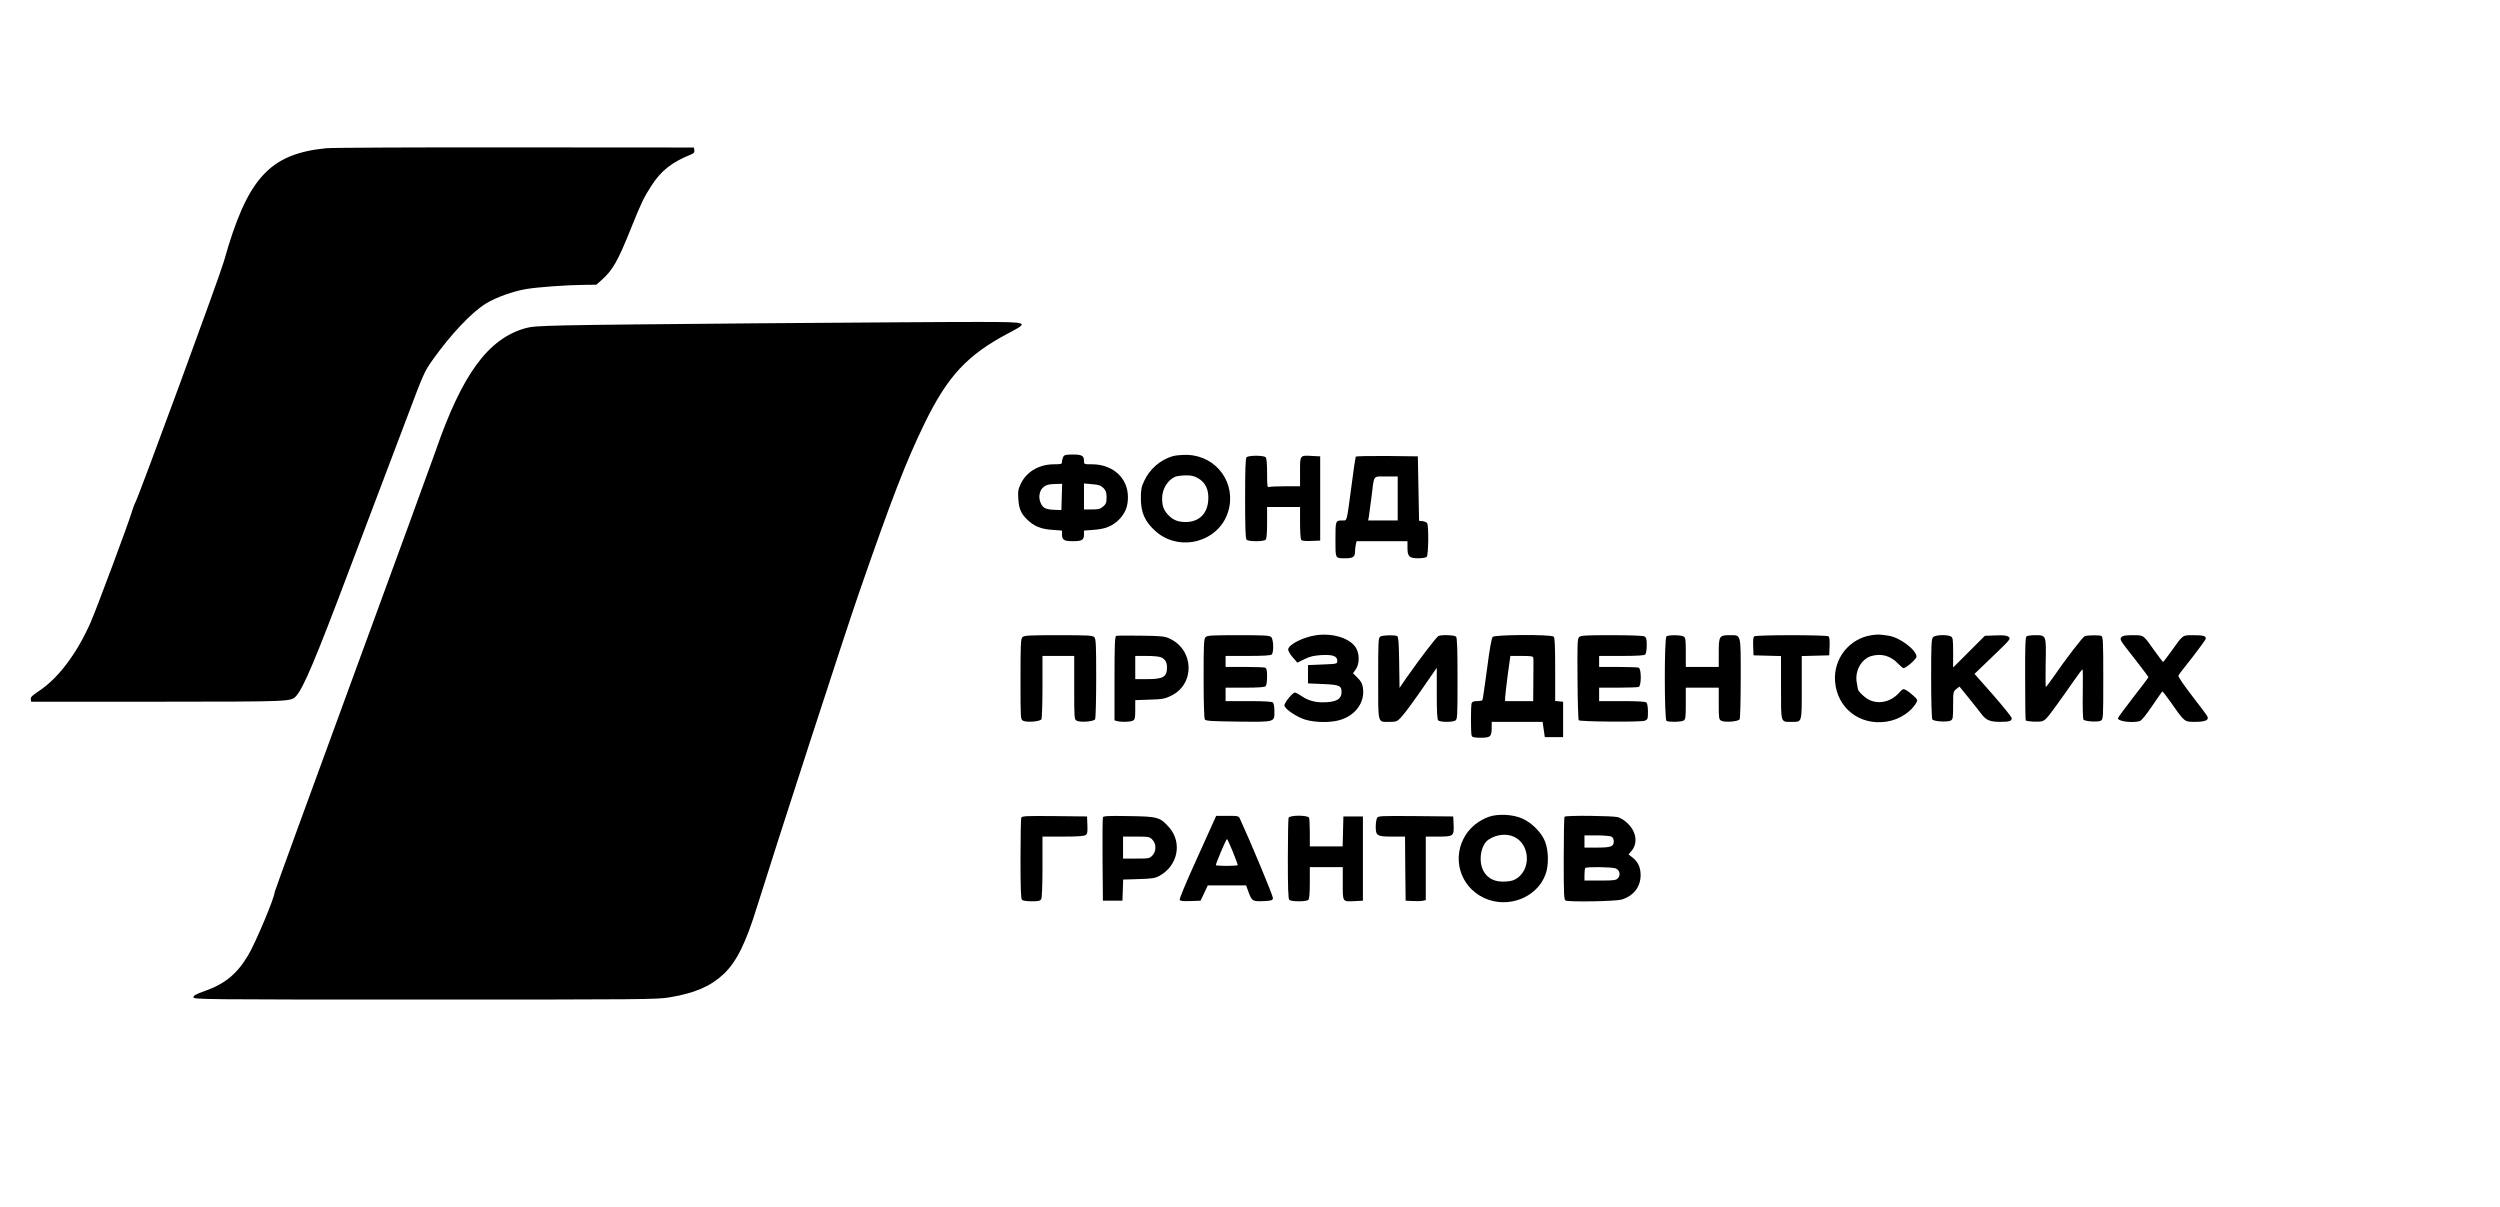
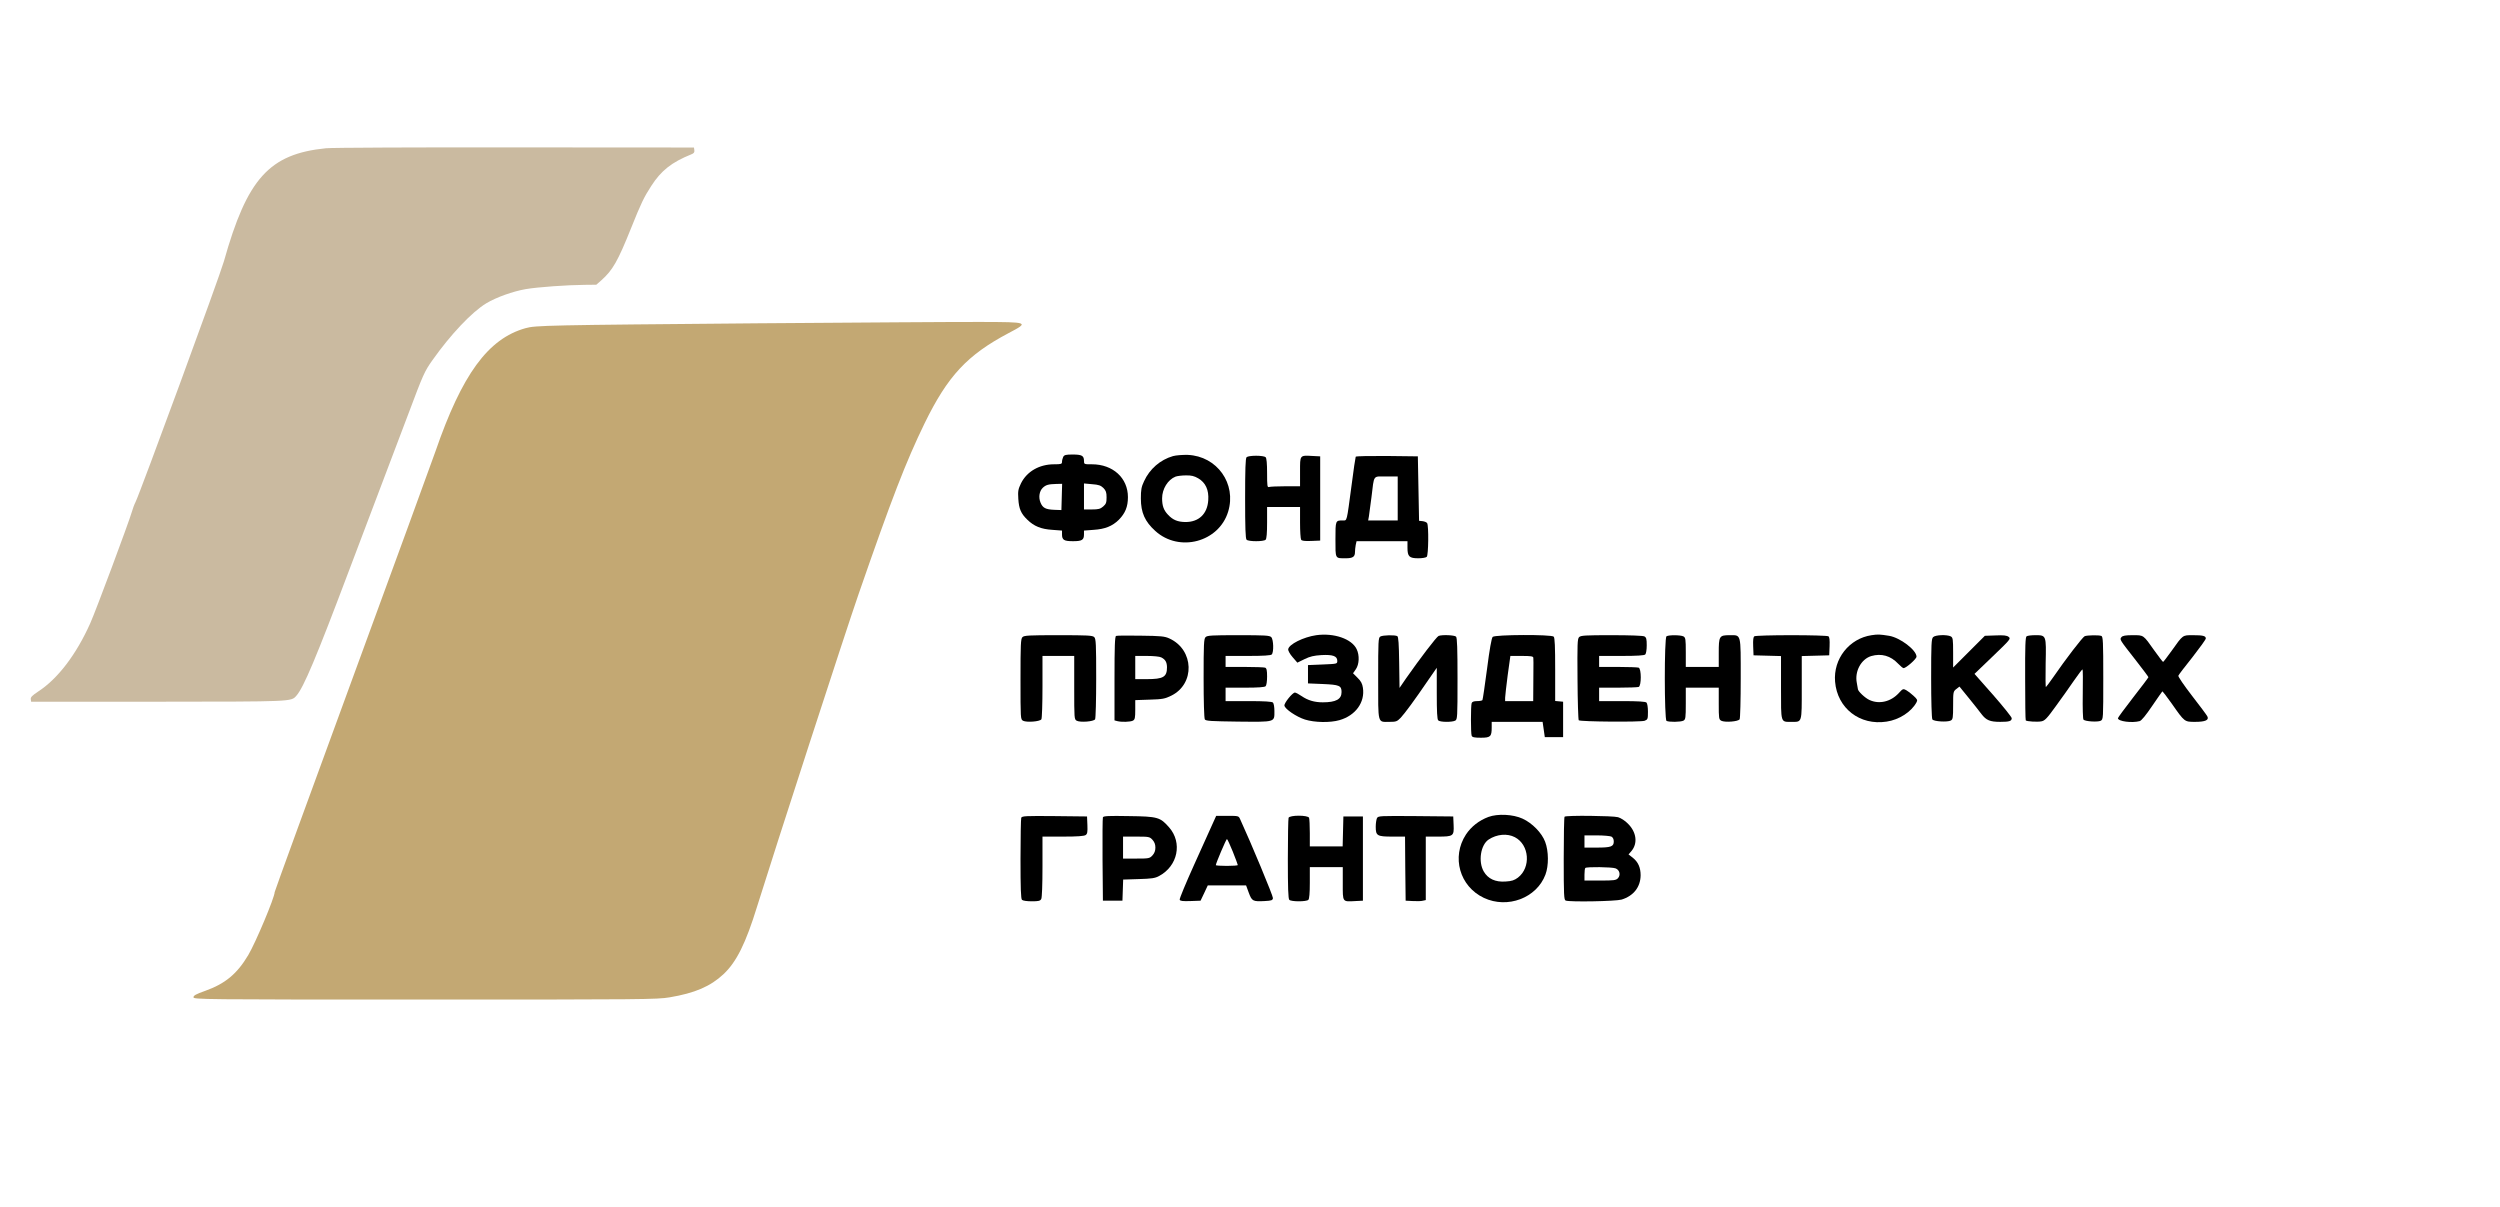
<svg xmlns="http://www.w3.org/2000/svg" version="1.0" width="261pt" height="126pt" viewBox="0 0 2048 842" preserveAspectRatio="xMidYMid meet">
  <g transform="translate(0,842) scale(0.1,-0.1)" fill="#000000" stroke="none">
-     <path d="M2670 7939 c-464 -47 -645 -247 -836 -927 -34 -121 -687 -1898 -724 -1972 -10 -19 -23 -55 -30 -80 -25 -86 -293 -806 -341 -913 -114 -255 -266 -455 -427 -559 -48 -32 -62 -46 -60 -62 l3 -21 1040 0 c1103 1 1089 0 1132 48 60 67 162 309 438 1042 158 418 302 798 320 845 18 47 91 238 161 425 121 322 131 345 196 437 150 212 324 396 442 467 81 49 219 98 323 116 100 17 341 34 483 35 l95 1 42 37 c92 82 134 155 243 427 82 205 106 254 165 345 81 126 167 194 328 259 21 8 28 17 25 34 l-3 22 -1465 1 c-806 1 -1503 -2 -1550 -7z" />
-     <path d="M6210 6505 c-1736 -15 -1823 -17 -1905 -40 -307 -86 -520 -378 -738 -1010 -31 -88 -339 -933 -686 -1878 -347 -946 -631 -1725 -631 -1732 0 -43 -155 -412 -216 -515 -92 -155 -189 -235 -354 -294 -74 -26 -95 -38 -95 -52 0 -18 56 -19 1895 -19 1794 0 1901 1 2004 18 209 35 336 90 443 190 106 100 182 251 276 557 142 457 724 2250 830 2555 273 788 388 1085 541 1400 190 389 349 560 689 740 169 89 168 90 -228 91 -182 1 -1003 -5 -1825 -11z" />
+     <path fill=" #cabaa0" d="M2670 7939 c-464 -47 -645 -247 -836 -927 -34 -121 -687 -1898 -724 -1972 -10 -19 -23 -55 -30 -80 -25 -86 -293 -806 -341 -913 -114 -255 -266 -455 -427 -559 -48 -32 -62 -46 -60 -62 l3 -21 1040 0 c1103 1 1089 0 1132 48 60 67 162 309 438 1042 158 418 302 798 320 845 18 47 91 238 161 425 121 322 131 345 196 437 150 212 324 396 442 467 81 49 219 98 323 116 100 17 341 34 483 35 l95 1 42 37 c92 82 134 155 243 427 82 205 106 254 165 345 81 126 167 194 328 259 21 8 28 17 25 34 l-3 22 -1465 1 c-806 1 -1503 -2 -1550 -7z" />
+     <path fill=" #c3a873" d="M6210 6505 c-1736 -15 -1823 -17 -1905 -40 -307 -86 -520 -378 -738 -1010 -31 -88 -339 -933 -686 -1878 -347 -946 -631 -1725 -631 -1732 0 -43 -155 -412 -216 -515 -92 -155 -189 -235 -354 -294 -74 -26 -95 -38 -95 -52 0 -18 56 -19 1895 -19 1794 0 1901 1 2004 18 209 35 336 90 443 190 106 100 182 251 276 557 142 457 724 2250 830 2555 273 788 388 1085 541 1400 190 389 349 560 689 740 169 89 168 90 -228 91 -182 1 -1003 -5 -1825 -11z" />
    <path d="M8710 5411 c-5 -11 -10 -29 -10 -40 0 -19 -6 -21 -65 -21 -121 0 -223 -59 -271 -156 -23 -48 -26 -63 -22 -127 5 -82 22 -121 74 -171 55 -54 113 -77 204 -83 l80 -6 0 -31 c0 -46 16 -56 90 -56 74 0 90 10 90 56 l0 31 79 6 c93 6 153 30 206 82 53 54 75 107 75 186 0 157 -123 269 -295 269 -64 0 -65 0 -65 28 0 42 -17 52 -92 52 -56 0 -69 -3 -78 -19z m-12 -328 l-3 -108 -58 2 c-71 3 -95 15 -113 59 -18 43 -10 95 19 122 26 24 46 29 110 31 l48 1 -3 -107z m341 73 c21 -22 26 -36 26 -77 0 -43 -4 -54 -28 -75 -23 -20 -39 -24 -93 -24 l-64 0 0 106 0 107 66 -6 c54 -4 71 -10 93 -31z" />
    <path d="M9609 5417 c-104 -30 -191 -105 -237 -206 -22 -46 -26 -71 -26 -141 0 -116 33 -189 118 -266 196 -178 521 -92 597 158 70 229 -91 455 -331 465 -41 1 -96 -3 -121 -10z m207 -182 c60 -35 88 -95 82 -179 -7 -113 -78 -180 -188 -179 -63 1 -102 17 -142 60 -35 37 -48 73 -48 134 0 77 47 153 110 178 14 5 52 10 84 10 46 1 69 -5 102 -24z" />
    <path d="M10212 5408 c-9 -9 -12 -98 -12 -338 0 -240 3 -329 12 -338 16 -16 140 -16 156 0 8 8 12 54 12 140 l0 128 135 0 135 0 0 -127 c0 -71 4 -134 9 -141 5 -9 29 -12 82 -10 l74 3 0 345 0 345 -60 3 c-109 6 -105 10 -105 -128 l0 -120 -119 0 c-66 0 -126 -3 -135 -6 -14 -5 -16 8 -16 113 0 79 -4 123 -12 131 -7 7 -40 12 -78 12 -38 0 -71 -5 -78 -12z" />
    <path d="M11106 5412 c-2 -4 -19 -113 -35 -242 -40 -298 -35 -280 -70 -280 -61 0 -61 1 -61 -155 0 -162 -4 -155 84 -155 58 0 76 12 76 51 0 14 3 41 6 58 l7 31 208 0 209 0 0 -54 c0 -72 15 -86 89 -86 31 0 62 5 69 12 14 14 17 255 3 276 -4 7 -21 14 -37 16 l-29 3 -5 264 -5 264 -252 3 c-138 1 -254 -1 -257 -6z m344 -342 l0 -180 -121 0 -121 0 6 33 c3 17 12 88 21 157 23 189 10 170 120 170 l95 0 0 -180z" />
    <path d="M10783 3950 c-105 -15 -225 -75 -230 -115 -2 -11 14 -40 36 -65 l39 -45 59 29 c45 22 76 29 138 33 93 5 130 -8 130 -47 0 -25 0 -25 -120 -30 l-120 -5 0 -75 0 -75 121 -5 c136 -6 154 -13 154 -66 0 -59 -46 -84 -154 -84 -68 0 -122 16 -173 51 -23 16 -48 29 -55 29 -20 0 -90 -87 -86 -107 5 -29 99 -92 168 -114 80 -25 207 -27 283 -5 132 38 210 146 192 265 -5 34 -16 55 -44 82 l-37 37 23 33 c28 40 31 114 7 164 -40 85 -186 135 -331 115z" />
    <path d="M15332 3950 c-183 -27 -315 -194 -299 -381 18 -218 203 -361 422 -327 103 15 203 80 245 158 10 18 7 25 -25 54 -19 18 -47 39 -60 46 -24 13 -28 11 -59 -23 -65 -72 -161 -95 -241 -58 -36 16 -94 71 -95 89 -1 4 -5 27 -9 51 -19 95 36 195 118 220 83 24 159 3 221 -63 19 -20 39 -36 44 -36 20 0 106 75 106 94 0 54 -134 156 -225 171 -76 12 -90 13 -143 5z" />
    <path d="M8376 3934 c-14 -13 -16 -59 -16 -344 0 -326 0 -329 21 -341 29 -15 138 -7 150 12 5 8 9 128 9 267 l0 252 130 0 130 0 0 -260 c0 -255 0 -259 21 -271 29 -15 138 -7 150 12 5 8 9 159 9 336 0 279 -2 324 -16 337 -13 14 -54 16 -294 16 -240 0 -281 -2 -294 -16z" />
    <path d="M9143 3944 c-10 -4 -13 -84 -13 -349 l0 -343 23 -6 c35 -9 106 -7 128 4 16 9 19 22 19 89 l0 79 118 4 c105 3 125 7 176 32 197 96 189 376 -14 469 -39 18 -68 21 -235 23 -104 2 -196 1 -202 -2z m370 -176 c34 -17 46 -39 47 -80 0 -80 -29 -98 -165 -98 l-95 0 0 95 0 95 96 0 c53 0 105 -5 117 -12z" />
    <path d="M9876 3934 c-14 -13 -16 -58 -16 -337 0 -185 4 -328 10 -337 8 -13 52 -15 273 -18 308 -3 297 -6 297 87 0 31 -5 62 -12 69 -8 8 -67 12 -200 12 l-188 0 0 55 0 55 158 0 c110 0 162 4 170 12 7 7 12 40 12 79 0 52 -4 68 -16 73 -9 3 -85 6 -170 6 l-154 0 0 45 0 45 183 0 c129 0 187 4 195 12 18 18 15 123 -4 142 -13 14 -52 16 -269 16 -217 0 -256 -2 -269 -16z" />
    <path d="M11308 3939 c-17 -9 -18 -36 -18 -344 0 -383 -7 -355 95 -355 51 0 60 3 89 33 33 35 113 143 226 309 l70 101 0 -209 c0 -150 3 -213 12 -222 15 -15 112 -16 139 -2 18 10 19 25 19 343 0 246 -3 336 -12 345 -13 13 -114 17 -143 6 -17 -7 -154 -187 -266 -347 l-54 -79 -3 208 c-2 151 -6 210 -15 216 -17 11 -119 9 -139 -3z" />
    <path d="M12228 3936 c-9 -9 -26 -103 -46 -261 -18 -137 -35 -252 -38 -257 -3 -4 -22 -8 -44 -8 -25 0 -40 -5 -44 -16 -8 -20 -8 -248 0 -268 5 -12 21 -16 75 -16 79 0 89 9 89 84 l0 46 209 0 208 0 9 -62 9 -63 75 0 75 0 0 145 0 145 -32 3 -33 3 0 258 c0 186 -3 260 -12 269 -19 19 -482 17 -500 -2z m333 -171 c1 -8 1 -26 1 -40 0 -14 0 -90 -1 -170 l-1 -145 -115 0 -115 0 0 27 c0 14 10 98 21 185 l22 158 93 0 c76 0 94 -3 95 -15z" />
    <path d="M12936 3934 c-14 -13 -15 -58 -13 -344 1 -180 6 -332 10 -337 13 -12 508 -16 540 -4 25 10 27 14 27 74 0 36 -5 68 -12 75 -8 8 -67 12 -200 12 l-188 0 0 55 0 55 154 0 c85 0 161 3 170 6 23 9 23 149 0 158 -9 3 -85 6 -170 6 l-154 0 0 45 0 45 183 0 c129 0 187 4 195 12 7 7 12 39 12 75 0 51 -3 64 -19 73 -12 6 -116 10 -270 10 -212 0 -252 -2 -265 -16z" />
    <path d="M13652 3941 c-19 -11 -18 -681 0 -693 19 -11 116 -10 139 2 17 10 19 22 19 140 l0 130 135 0 135 0 0 -130 c0 -122 1 -130 21 -141 29 -15 138 -7 150 12 5 8 9 159 9 336 0 371 5 353 -90 353 -86 0 -90 -7 -90 -146 l0 -114 -135 0 -135 0 0 120 c0 108 -2 120 -19 130 -23 12 -120 13 -139 1z" />
    <path d="M14372 3941 c-9 -5 -12 -29 -10 -82 l3 -74 113 -3 112 -3 0 -259 c0 -294 -4 -280 85 -280 89 0 85 -14 85 280 l0 259 113 3 112 3 3 74 c2 53 -1 77 -10 82 -7 5 -143 9 -303 9 -159 0 -296 -4 -303 -9z" />
    <path d="M15836 3934 c-14 -13 -16 -58 -16 -337 0 -180 4 -328 10 -337 11 -17 123 -24 151 -9 17 9 19 23 19 124 0 110 1 114 26 134 l26 20 74 -91 c41 -50 88 -110 106 -134 39 -51 70 -64 154 -64 74 0 94 6 94 30 0 9 -69 95 -152 190 l-153 173 150 144 c144 138 149 144 130 159 -15 12 -40 15 -107 12 l-88 -3 -130 -130 -130 -130 0 122 c0 111 -2 123 -19 133 -31 16 -127 13 -145 -6z" />
    <path d="M16602 3941 c-10 -6 -13 -79 -12 -346 0 -186 2 -341 5 -343 8 -9 95 -14 127 -8 29 5 46 23 119 124 47 64 114 159 149 210 35 50 66 92 70 92 3 0 4 -91 2 -201 -2 -118 1 -206 6 -211 15 -15 117 -21 141 -9 21 12 21 15 21 350 0 300 -2 340 -16 345 -21 8 -114 6 -136 -2 -17 -7 -159 -192 -257 -335 -30 -43 -57 -79 -61 -82 -3 -2 -4 85 -2 194 5 232 6 231 -86 231 -31 0 -63 -4 -70 -9z" />
    <path d="M17379 3934 c-16 -20 -17 -18 117 -189 57 -73 104 -136 104 -139 0 -3 -56 -78 -125 -166 -69 -89 -125 -165 -125 -170 0 -26 114 -41 178 -24 15 4 51 48 103 125 45 66 82 119 84 119 2 0 37 -46 77 -102 105 -150 103 -148 191 -148 84 0 116 15 99 46 -5 10 -62 87 -126 169 -64 83 -114 156 -111 163 2 7 54 75 115 151 60 77 110 146 110 154 0 21 -22 27 -106 27 -86 0 -80 4 -174 -128 -36 -50 -67 -91 -70 -91 -3 0 -34 41 -70 91 -94 133 -87 128 -179 128 -59 0 -82 -4 -92 -16z" />
    <path d="M12193 2461 c-77 -29 -141 -79 -184 -144 -120 -184 -52 -425 147 -519 194 -91 432 -1 504 190 28 74 27 192 -2 269 -27 73 -106 154 -185 190 -78 36 -204 42 -280 14z m217 -166 c119 -62 133 -248 25 -331 -30 -22 -50 -29 -101 -32 -84 -6 -144 22 -179 82 -47 81 -26 218 40 262 67 44 152 52 215 19z" />
    <path d="M8366 2454 c-3 -8 -6 -161 -6 -338 0 -237 3 -325 12 -334 7 -7 40 -12 80 -12 56 0 69 3 78 19 6 12 10 115 10 265 l0 246 168 0 c120 0 173 4 186 13 14 10 16 25 14 82 l-3 70 -266 3 c-237 2 -267 1 -273 -14z" />
    <path d="M9035 2458 c-3 -7 -4 -164 -3 -348 l3 -335 80 0 80 0 3 87 3 86 127 4 c106 3 134 7 167 25 154 82 193 273 82 399 -73 83 -92 89 -330 92 -165 3 -208 1 -212 -10z m406 -184 c16 -18 24 -37 24 -64 0 -27 -8 -46 -24 -64 -23 -25 -30 -26 -133 -26 l-108 0 0 90 0 90 108 0 c103 0 110 -1 133 -26z" />
    <path d="M9935 2408 c-16 -35 -84 -186 -152 -337 -68 -151 -122 -280 -119 -288 4 -11 25 -13 88 -11 l83 3 30 63 29 62 157 0 157 0 22 -60 c26 -69 33 -73 130 -68 57 3 65 6 68 24 2 16 -180 454 -269 647 -12 27 -14 27 -104 27 l-92 0 -28 -62z m164 -231 c23 -57 41 -107 41 -110 0 -4 -40 -7 -90 -7 -49 0 -90 3 -90 6 0 15 85 214 91 214 4 0 25 -47 48 -103z" />
    <path d="M10556 2454 c-3 -9 -6 -161 -6 -338 0 -237 3 -325 12 -334 16 -16 140 -16 156 0 8 8 12 54 12 140 l0 128 135 0 135 0 0 -135 c0 -155 -5 -149 105 -143 l60 3 0 345 0 345 -80 0 -80 0 -3 -122 -3 -123 -134 0 -135 0 0 109 c0 60 -3 116 -6 125 -9 23 -159 23 -168 0z" />
    <path d="M11280 2451 c-5 -11 -10 -42 -10 -70 0 -74 11 -81 136 -81 l104 0 2 -262 3 -263 60 -3 c32 -2 69 -1 82 3 l23 5 0 260 0 260 98 0 c128 0 134 4 130 95 l-3 70 -307 3 c-296 2 -308 2 -318 -17z" />
    <path d="M12817 2463 c-4 -3 -7 -158 -7 -344 0 -298 2 -338 16 -343 34 -13 410 -6 458 8 98 30 155 103 156 199 0 63 -20 108 -63 143 l-36 28 24 28 c53 63 41 155 -29 224 -24 25 -58 46 -81 53 -43 12 -427 16 -438 4z m384 -163 c12 -7 19 -21 19 -40 0 -42 -23 -50 -139 -50 l-101 0 0 50 0 50 101 0 c55 0 109 -5 120 -10z m33 -260 c34 -12 44 -54 21 -80 -16 -18 -32 -20 -147 -20 l-128 0 0 48 c0 27 3 52 7 55 10 11 219 8 247 -3z" />
  </g>
</svg>
